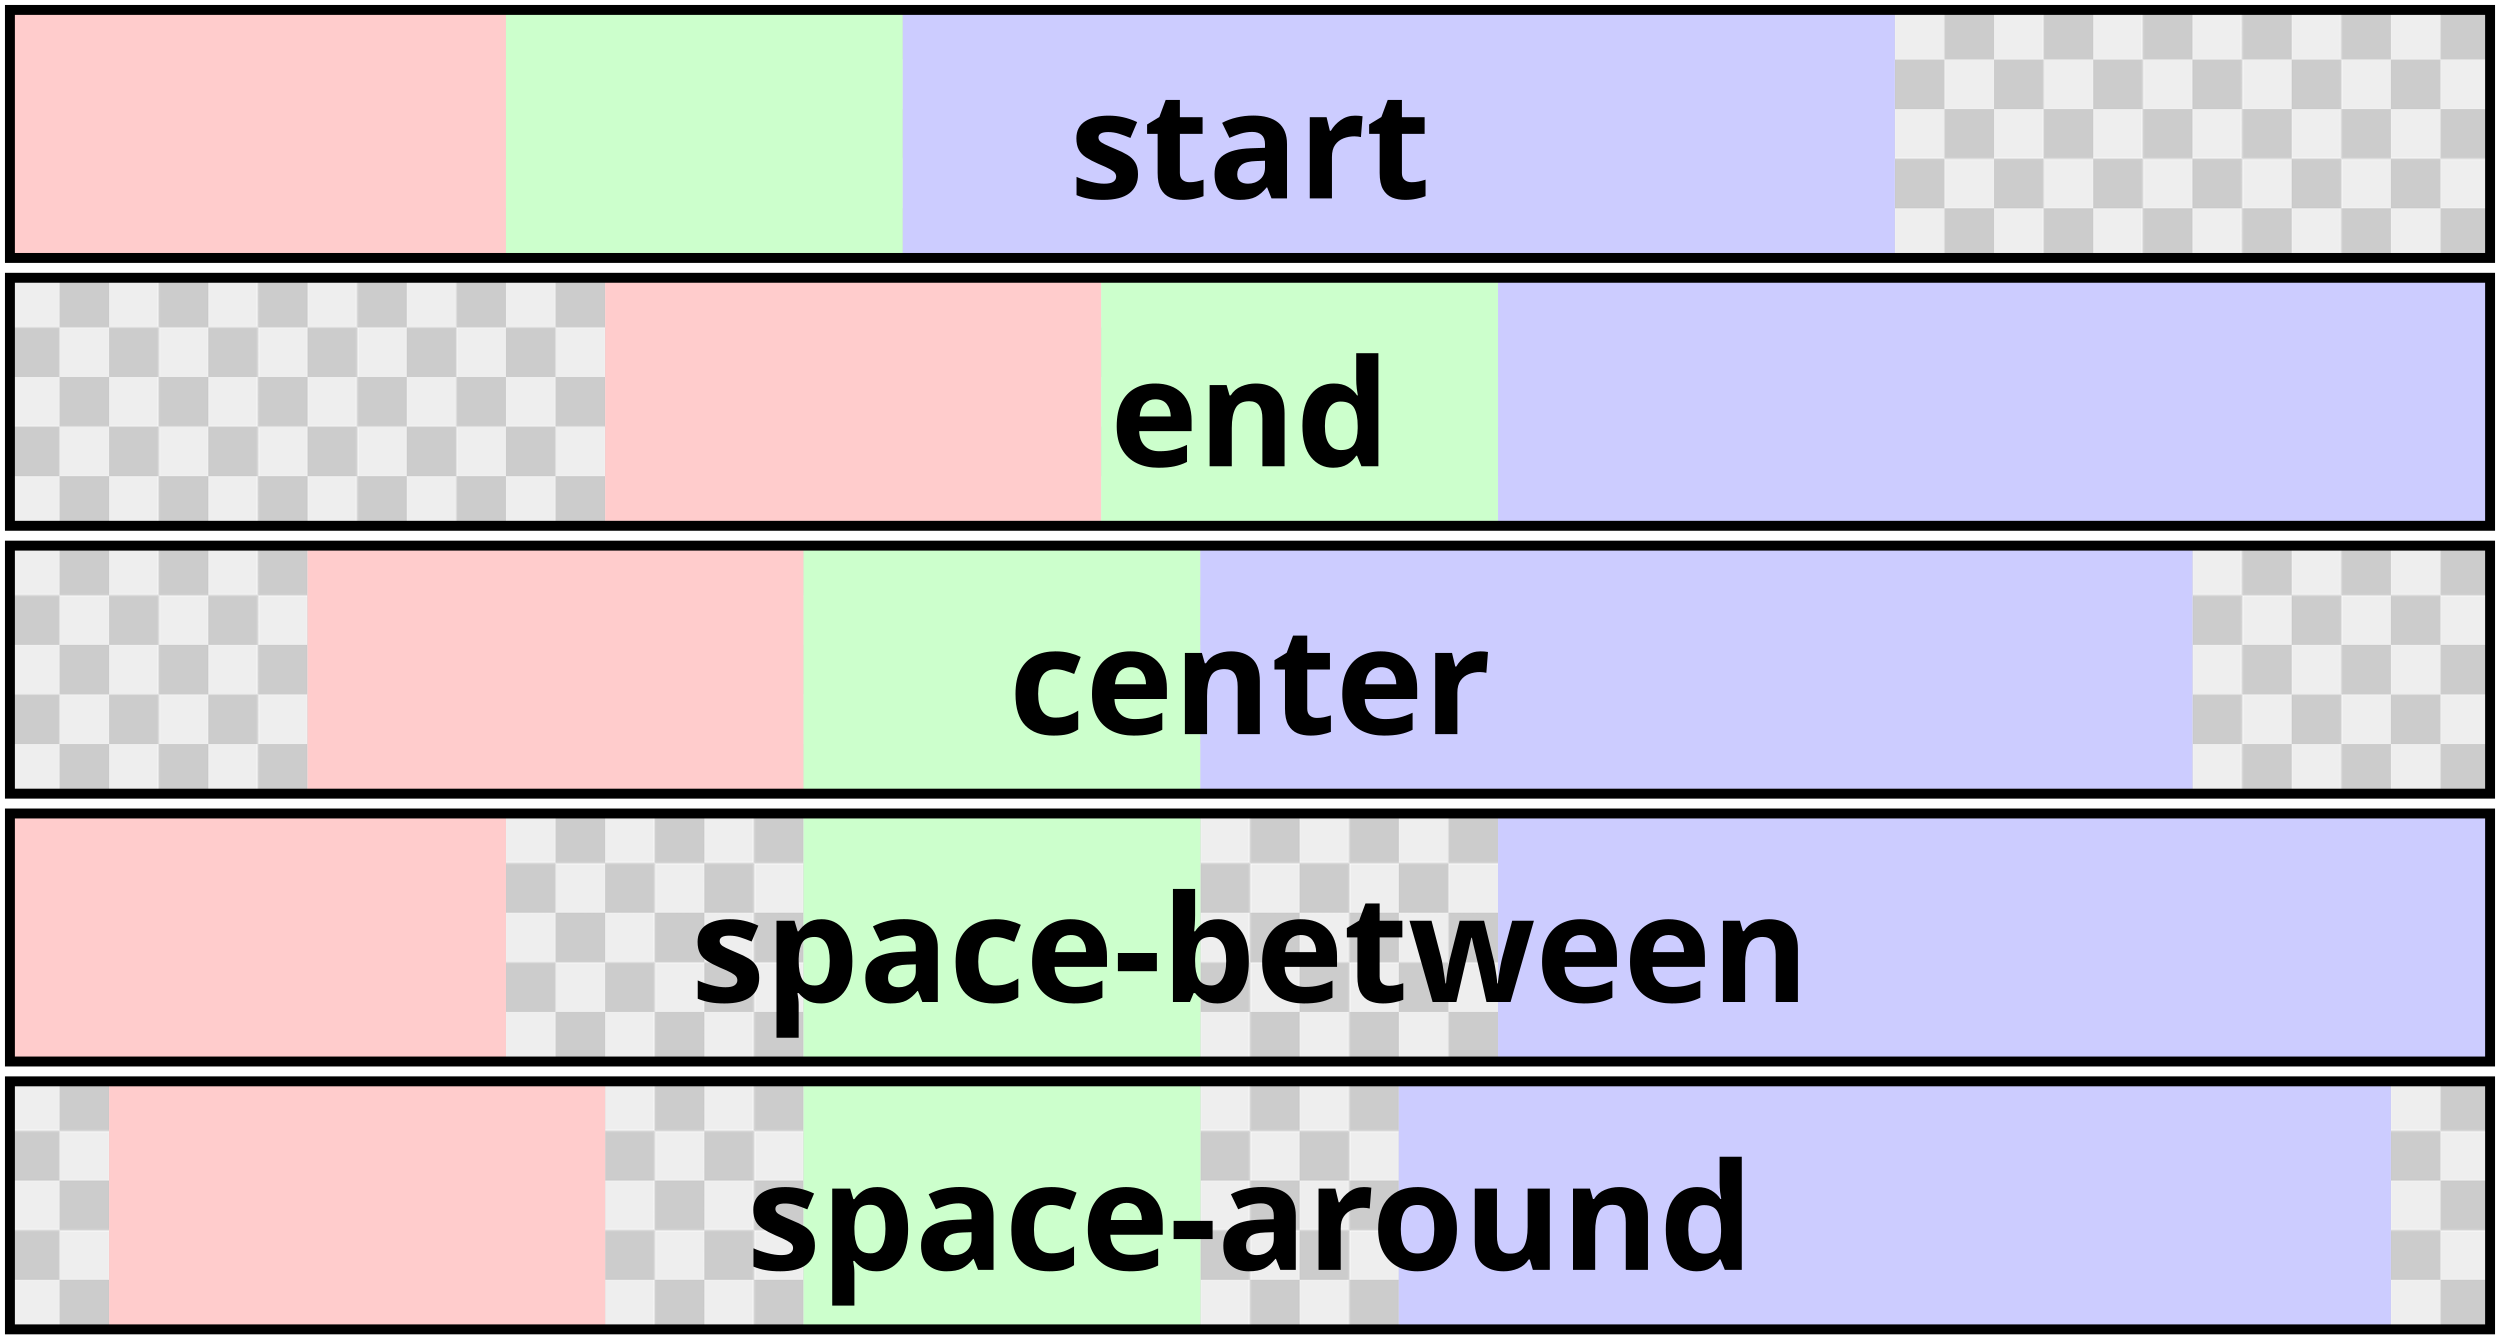
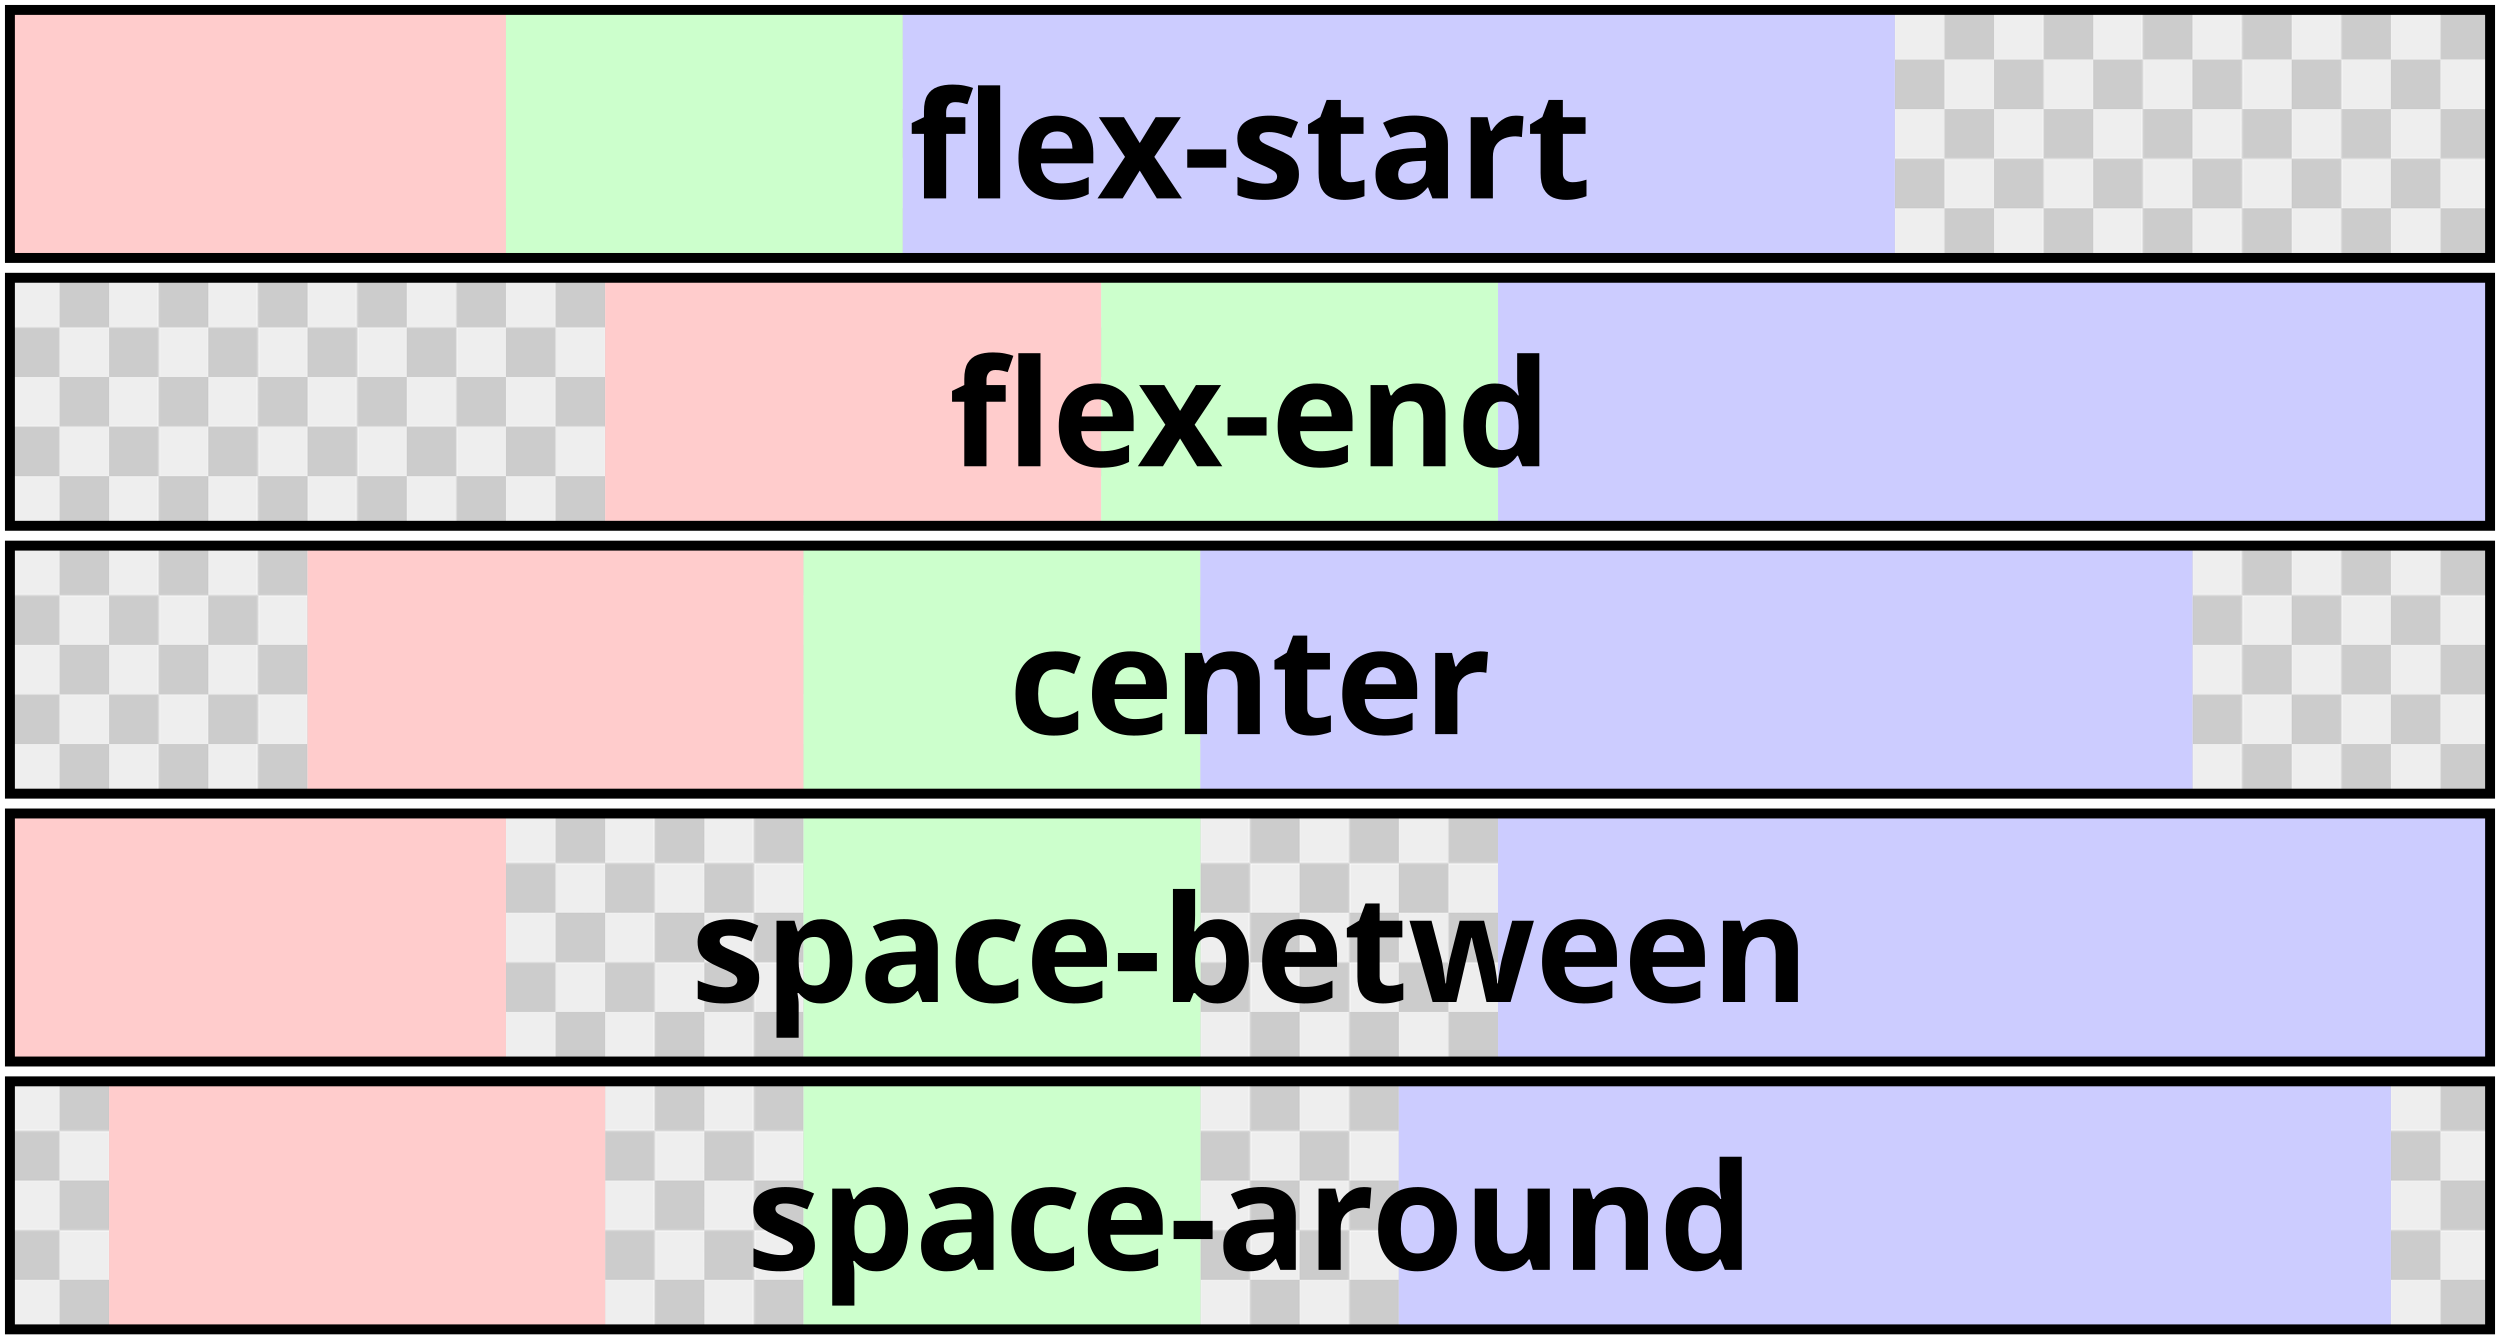
<svg xmlns="http://www.w3.org/2000/svg" width="504" height="270" viewBox="0 0 504 270">
  <defs>
    <pattern id="checker" width="20" height="20" patternUnits="userSpaceOnUse">
      <rect x="0" y="0" width="10" height="10" fill="#eee" />
      <rect x="10" y="10" width="10" height="10" fill="#eee" />
      <rect x="0" y="10" width="10" height="10" fill="#ccc" />
      <rect x="10" y="0" width="10" height="10" fill="#ccc" />
    </pattern>
  </defs>
  <style>
		text { font-family: sans-serif; font-weight: bold; font-size: 30px; text-anchor: middle; }
		g &gt; rect:nth-child(1) { fill: url(#checker); }
		g &gt; rect:nth-child(2) { fill: #fcc; }
		g &gt; rect:nth-child(3) { fill: #cfc; }
		g &gt; rect:nth-child(4) { fill: #ccf; }
		g &gt; rect:nth-child(5) { stroke: black; stroke-width: 2; fill: transparent; }
	</style>
  <g transform="translate(2,2)">
    <rect x="0" y="0" width="500" height="50" />
    <rect x="0" y="0" width="100" height="50" />
    <rect x="100" y="0" width="80" height="50" />
    <rect x="180" y="0" width="200" height="50" />
    <rect x="0" y="0" width="500" height="50" />
-     <text x="250" y="38">start</text>
+     <text x="250" y="38">flex-start</text>
  </g>
  <g transform="translate(2,56)">
    <rect x="0" y="0" width="500" height="50" />
    <rect x="120" y="0" width="100" height="50" />
    <rect x="220" y="0" width="80" height="50" />
    <rect x="300" y="0" width="200" height="50" />
    <rect x="0" y="0" width="500" height="50" />
-     <text x="250" y="38">end</text>
+     <text x="250" y="38">flex-end</text>
  </g>
  <g transform="translate(2,110)">
    <rect x="0" y="0" width="500" height="50" />
    <rect x="60" y="0" width="100" height="50" />
    <rect x="160" y="0" width="80" height="50" />
    <rect x="240" y="0" width="200" height="50" />
    <rect x="0" y="0" width="500" height="50" />
    <text x="250" y="38">center</text>
  </g>
  <g transform="translate(2,164)">
    <rect x="0" y="0" width="500" height="50" />
    <rect x="0" y="0" width="100" height="50" />
    <rect x="160" y="0" width="80" height="50" />
    <rect x="300" y="0" width="200" height="50" />
    <rect x="0" y="0" width="500" height="50" />
    <text x="250" y="38">space-between</text>
  </g>
  <g transform="translate(2,218)">
    <rect x="0" y="0" width="500" height="50" />
    <rect x="20" y="0" width="100" height="50" />
    <rect x="160" y="0" width="80" height="50" />
    <rect x="280" y="0" width="200" height="50" />
    <rect x="0" y="0" width="500" height="50" />
    <text x="250" y="38">space-around</text>
  </g>
</svg>
